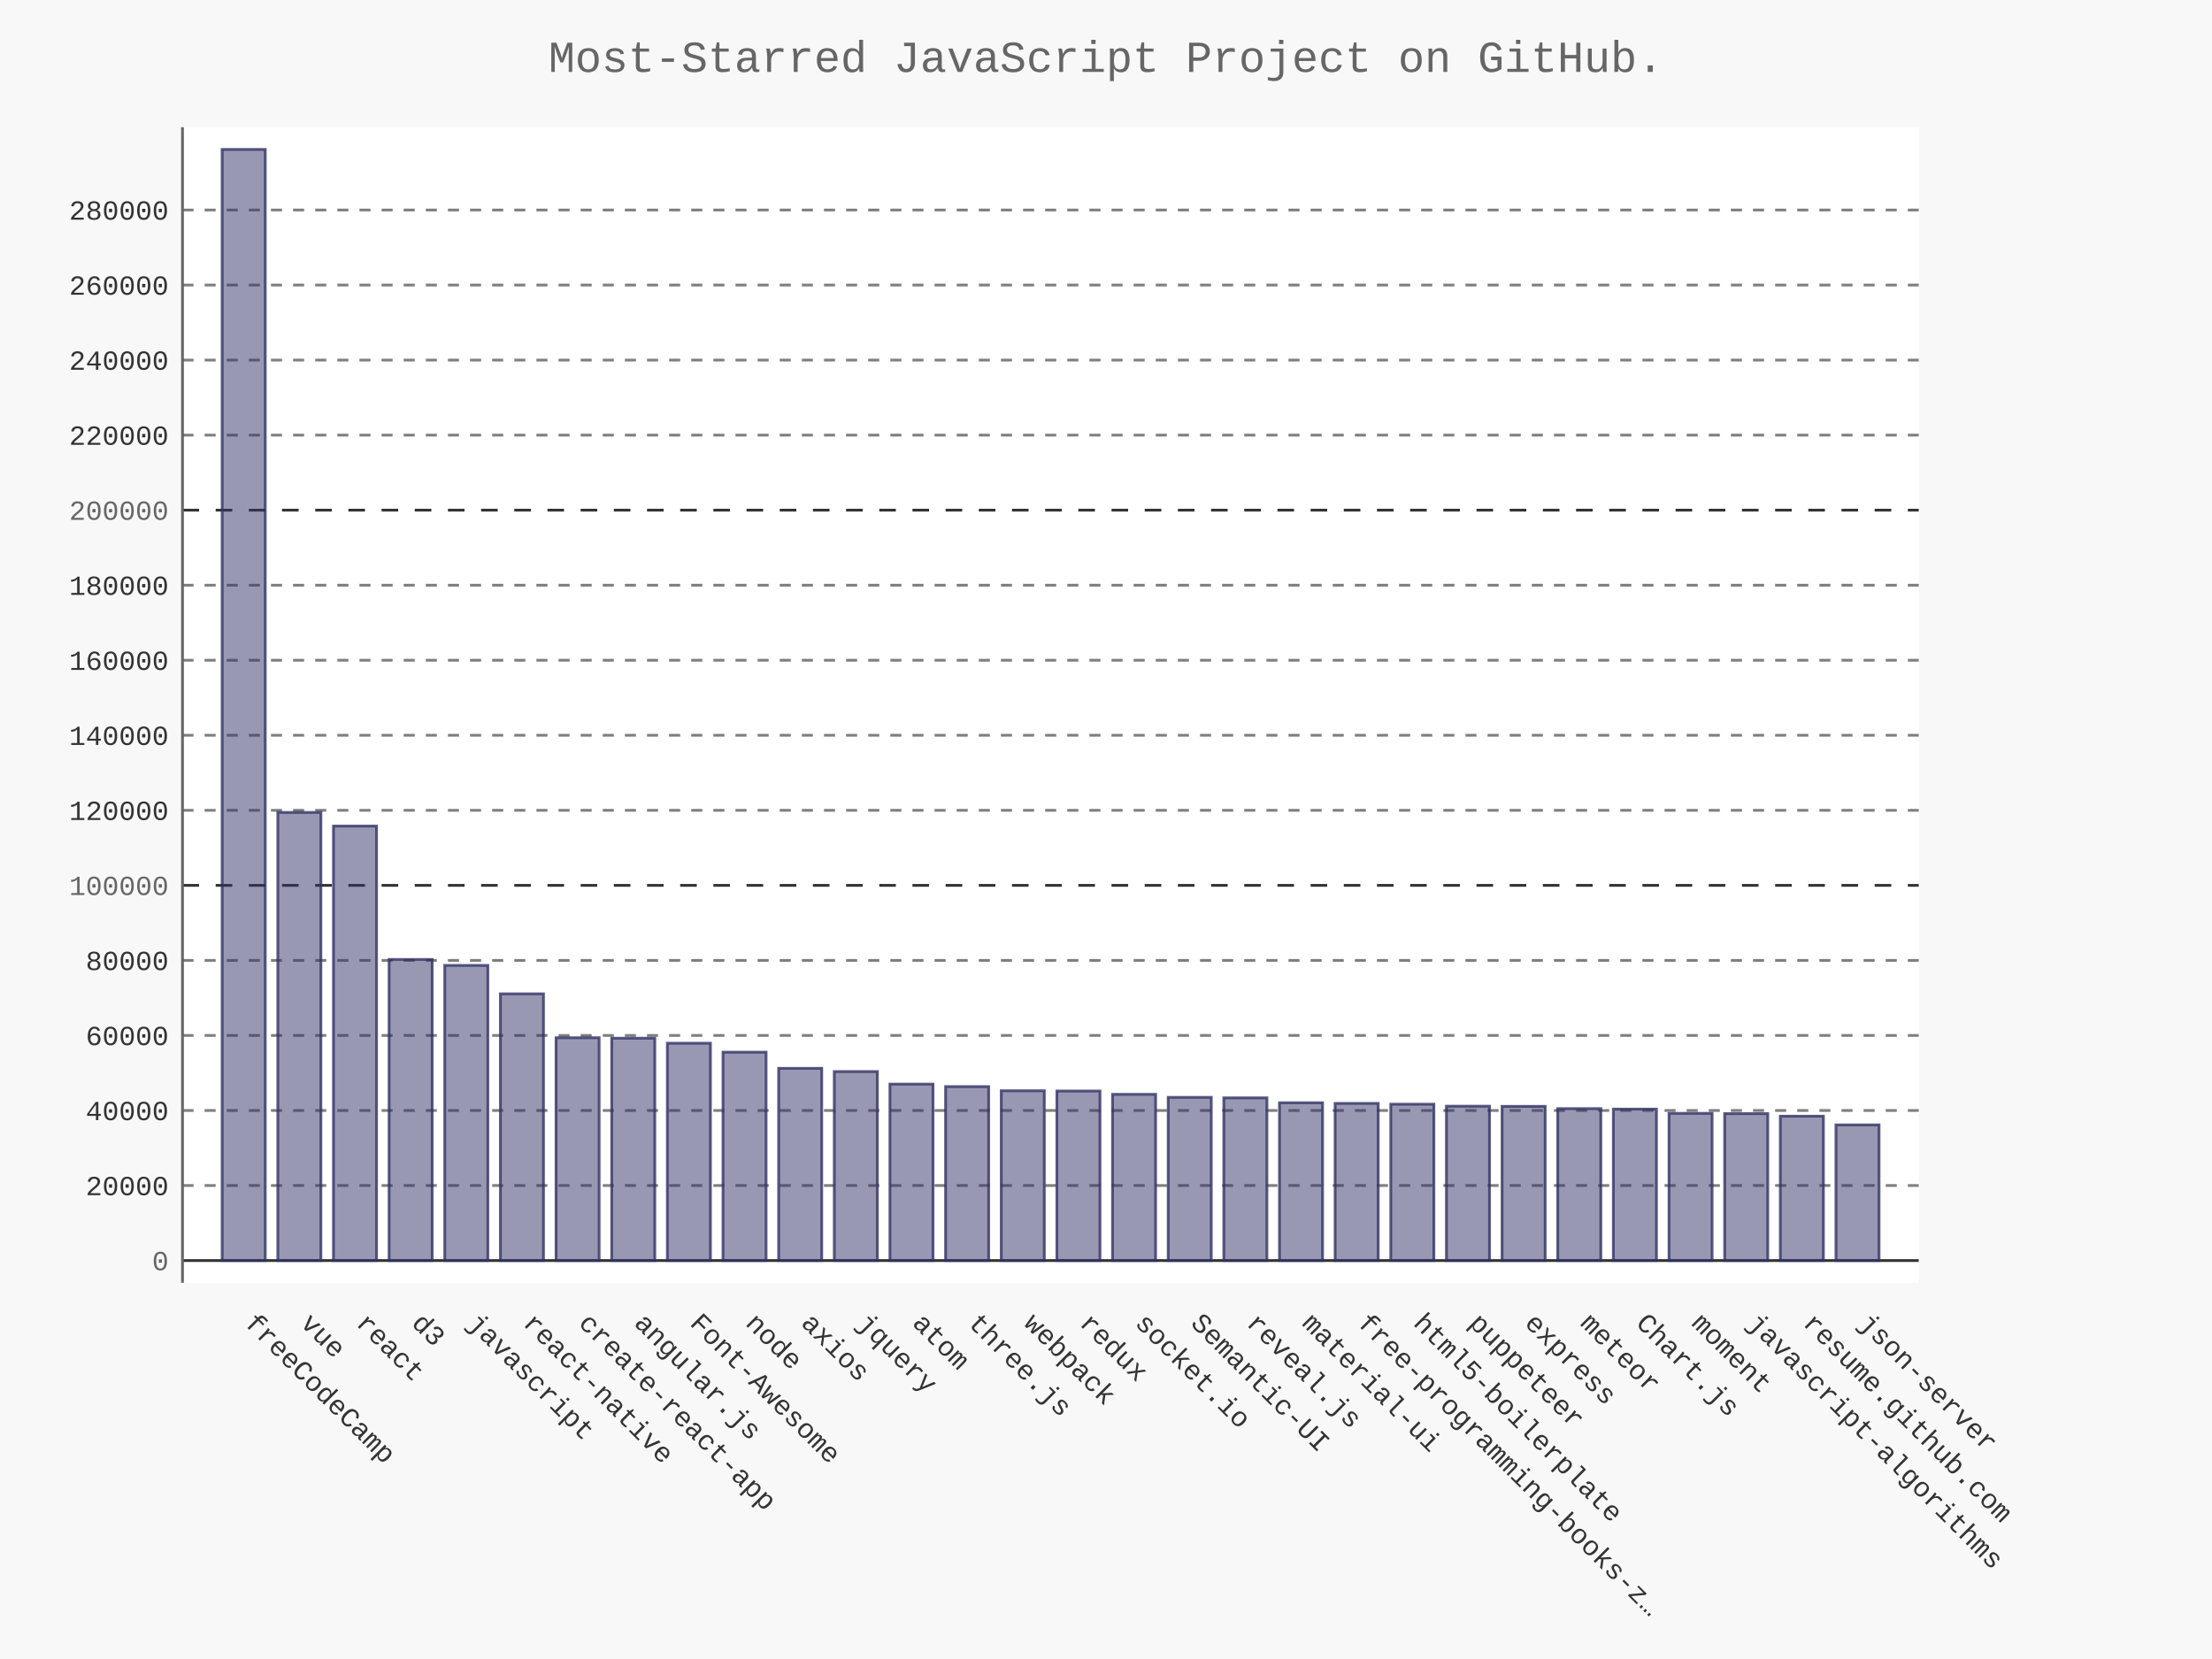
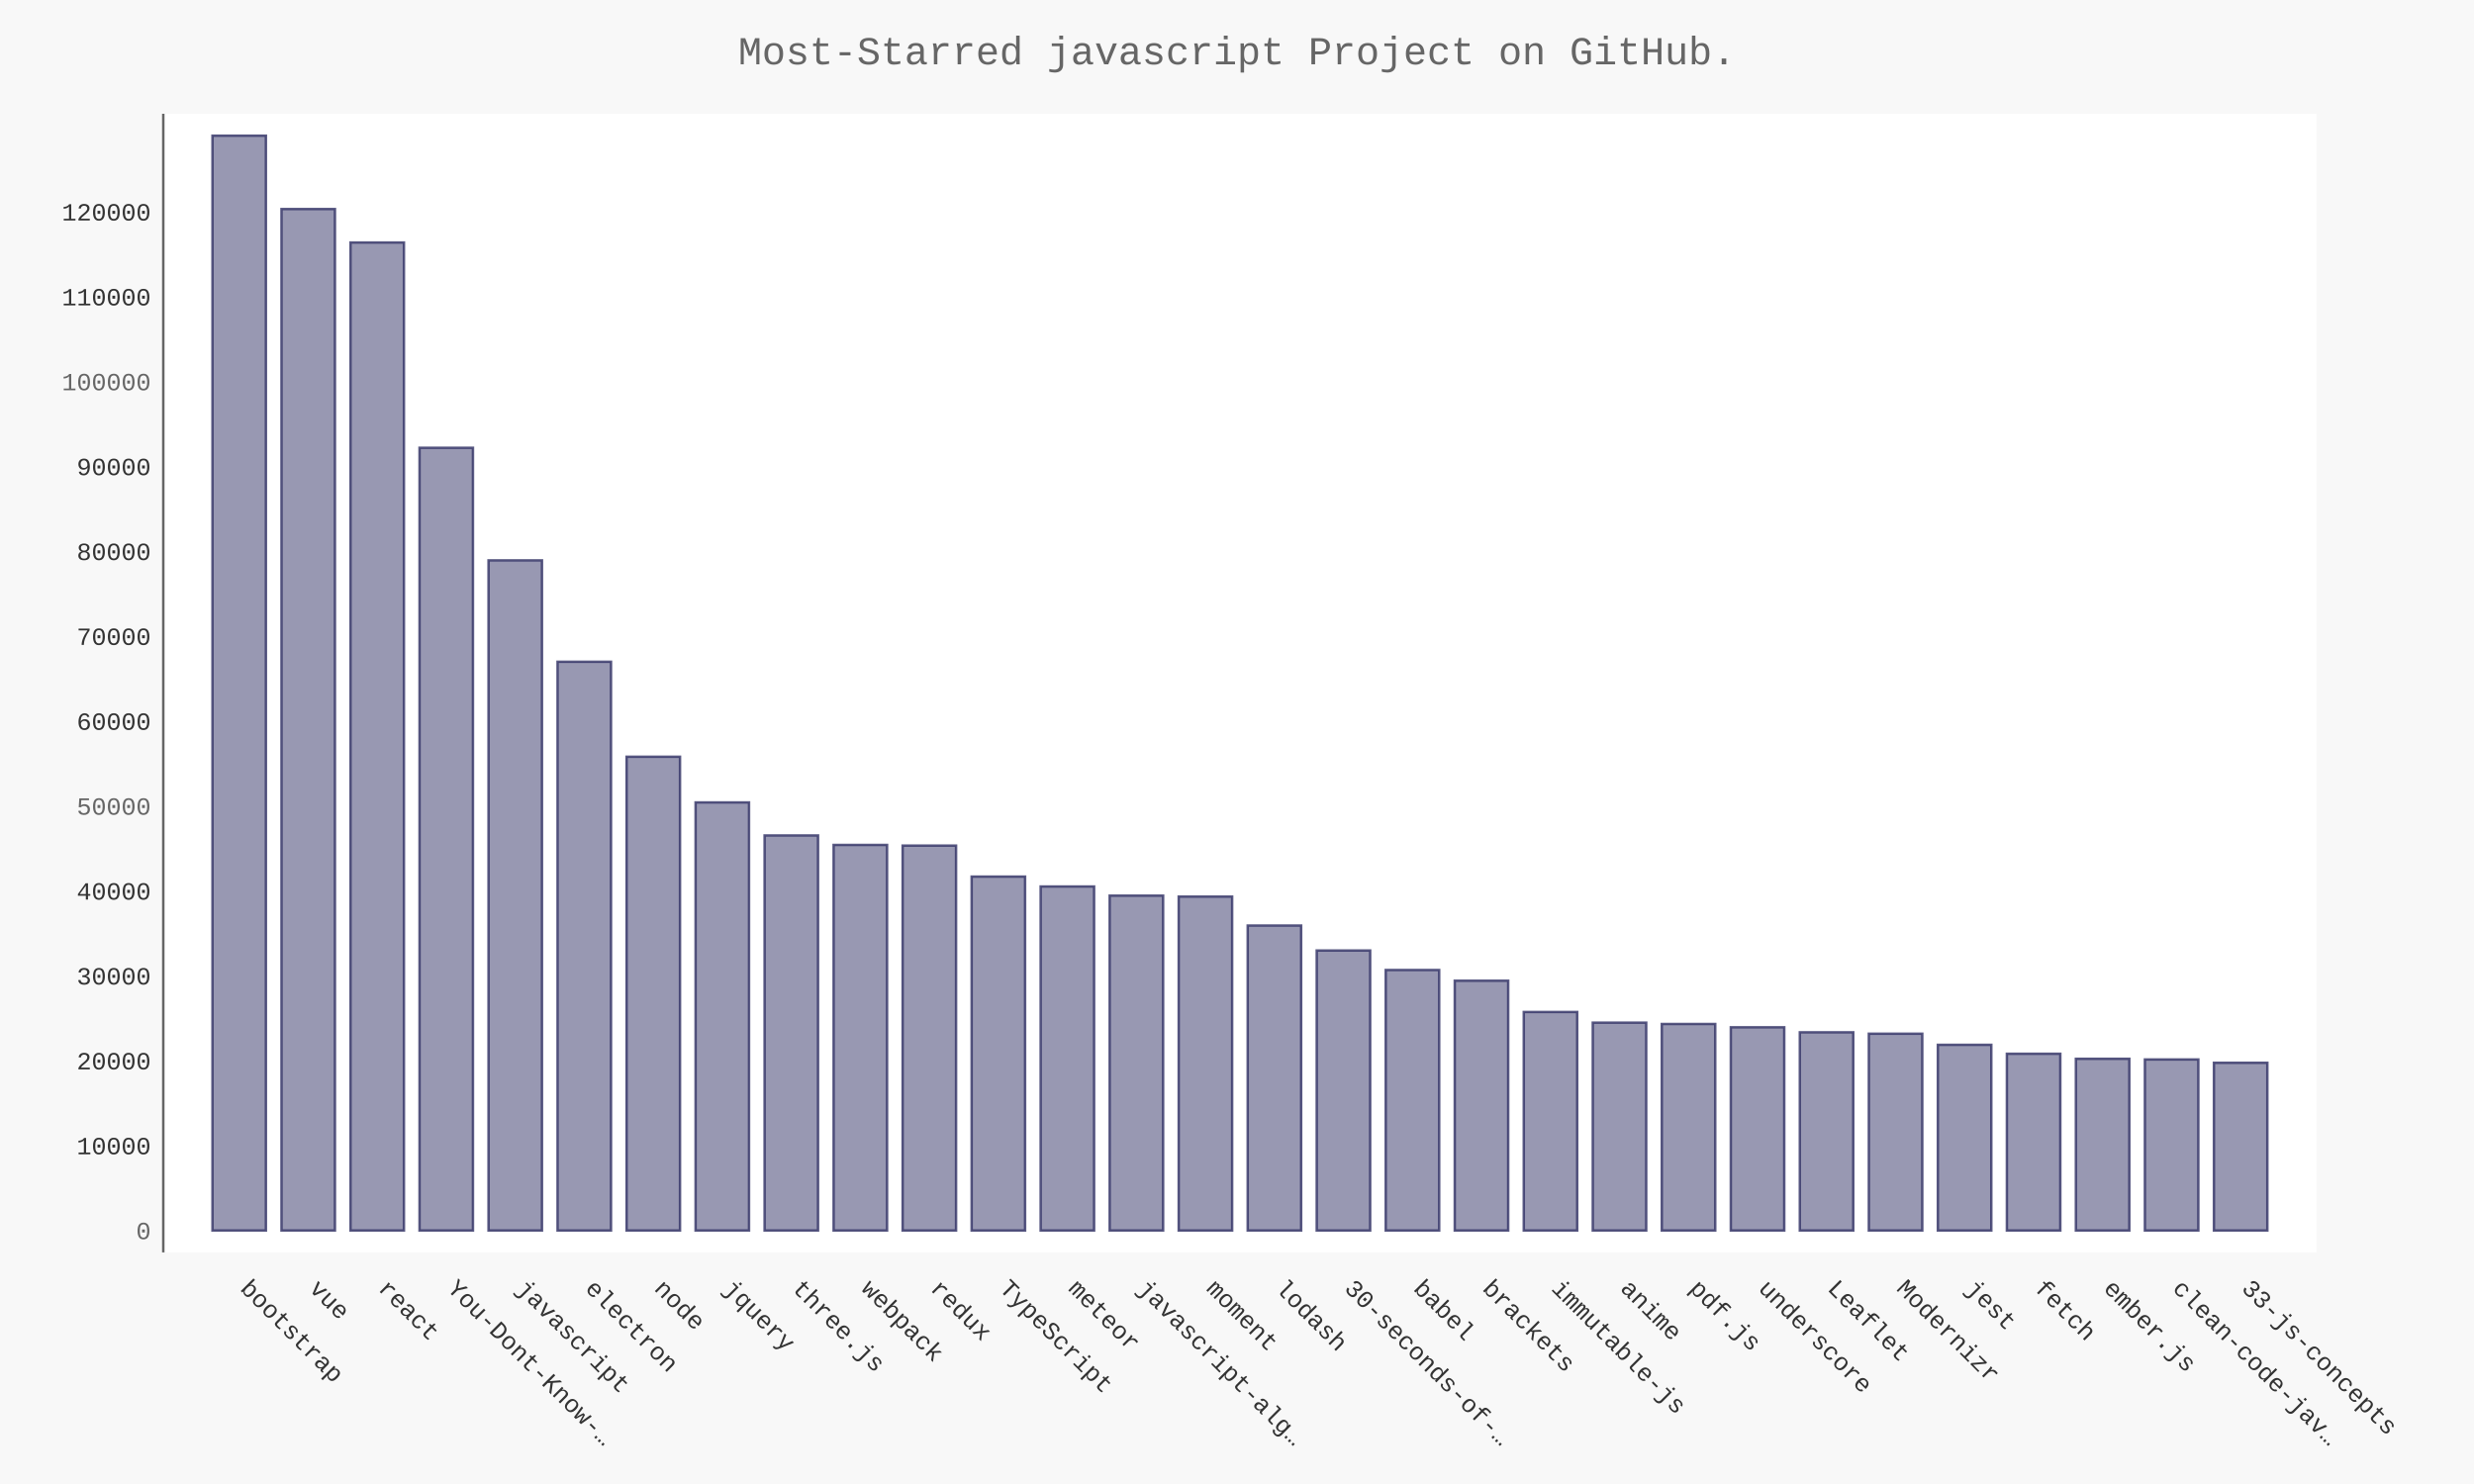
- <svg xmlns="http://www.w3.org/2000/svg" class="pygal-chart" id="chart-a92c7ff3-57ec-443e-a5e2-0abe01fce2bb" viewBox="0 0 800 600">
+ <svg xmlns="http://www.w3.org/2000/svg" xmlns:xlink="http://www.w3.org/1999/xlink" class="pygal-chart" id="chart-2597af04-6440-4816-80d4-e748aeef56ef" viewBox="0 0 1000 600">
  <defs>
-     <style type="text/css">#chart-a92c7ff3-57ec-443e-a5e2-0abe01fce2bb{-webkit-user-select:none;-webkit-font-smoothing:antialiased;font-family:Consolas,"Liberation Mono",Menlo,Courier,monospace}#chart-a92c7ff3-57ec-443e-a5e2-0abe01fce2bb .title{font-family:Consolas,"Liberation Mono",Menlo,Courier,monospace;font-size:16px}#chart-a92c7ff3-57ec-443e-a5e2-0abe01fce2bb .legends .legend text{font-family:Consolas,"Liberation Mono",Menlo,Courier,monospace;font-size:14px}#chart-a92c7ff3-57ec-443e-a5e2-0abe01fce2bb .axis text{font-family:Consolas,"Liberation Mono",Menlo,Courier,monospace;font-size:10px}#chart-a92c7ff3-57ec-443e-a5e2-0abe01fce2bb .axis text.major{font-family:Consolas,"Liberation Mono",Menlo,Courier,monospace;font-size:10px}#chart-a92c7ff3-57ec-443e-a5e2-0abe01fce2bb .text-overlay text.value{font-family:Consolas,"Liberation Mono",Menlo,Courier,monospace;font-size:16px}#chart-a92c7ff3-57ec-443e-a5e2-0abe01fce2bb .text-overlay text.label{font-family:Consolas,"Liberation Mono",Menlo,Courier,monospace;font-size:10px}#chart-a92c7ff3-57ec-443e-a5e2-0abe01fce2bb .tooltip{font-family:Consolas,"Liberation Mono",Menlo,Courier,monospace;font-size:14px}#chart-a92c7ff3-57ec-443e-a5e2-0abe01fce2bb text.no_data{font-family:Consolas,"Liberation Mono",Menlo,Courier,monospace;font-size:64px}
- #chart-a92c7ff3-57ec-443e-a5e2-0abe01fce2bb{background-color:#f8f8f8}#chart-a92c7ff3-57ec-443e-a5e2-0abe01fce2bb path,#chart-a92c7ff3-57ec-443e-a5e2-0abe01fce2bb line,#chart-a92c7ff3-57ec-443e-a5e2-0abe01fce2bb rect,#chart-a92c7ff3-57ec-443e-a5e2-0abe01fce2bb circle{-webkit-transition:250ms ease-in;-moz-transition:250ms ease-in;transition:250ms ease-in}#chart-a92c7ff3-57ec-443e-a5e2-0abe01fce2bb .graph &gt; .background{fill:#f8f8f8}#chart-a92c7ff3-57ec-443e-a5e2-0abe01fce2bb .plot &gt; .background{fill:#ffffff}#chart-a92c7ff3-57ec-443e-a5e2-0abe01fce2bb .graph{fill:#333}#chart-a92c7ff3-57ec-443e-a5e2-0abe01fce2bb text.no_data{fill:#666}#chart-a92c7ff3-57ec-443e-a5e2-0abe01fce2bb .title{fill:#666}#chart-a92c7ff3-57ec-443e-a5e2-0abe01fce2bb .legends .legend text{fill:#333}#chart-a92c7ff3-57ec-443e-a5e2-0abe01fce2bb .legends .legend:hover text{fill:#666}#chart-a92c7ff3-57ec-443e-a5e2-0abe01fce2bb .axis .line{stroke:#666}#chart-a92c7ff3-57ec-443e-a5e2-0abe01fce2bb .axis .guide.line{stroke:rgba(0,0,0,0.5)}#chart-a92c7ff3-57ec-443e-a5e2-0abe01fce2bb .axis .major.line{stroke:#333}#chart-a92c7ff3-57ec-443e-a5e2-0abe01fce2bb .axis text.major{fill:#666}#chart-a92c7ff3-57ec-443e-a5e2-0abe01fce2bb .axis.y .guides:hover .guide.line,#chart-a92c7ff3-57ec-443e-a5e2-0abe01fce2bb .line-graph .axis.x .guides:hover .guide.line,#chart-a92c7ff3-57ec-443e-a5e2-0abe01fce2bb .stackedline-graph .axis.x .guides:hover .guide.line,#chart-a92c7ff3-57ec-443e-a5e2-0abe01fce2bb .xy-graph .axis.x .guides:hover .guide.line{stroke:#666}#chart-a92c7ff3-57ec-443e-a5e2-0abe01fce2bb .axis .guides:hover text{fill:#666}#chart-a92c7ff3-57ec-443e-a5e2-0abe01fce2bb .reactive{fill-opacity:.5;stroke-opacity:.8}#chart-a92c7ff3-57ec-443e-a5e2-0abe01fce2bb .ci{stroke:#333}#chart-a92c7ff3-57ec-443e-a5e2-0abe01fce2bb .reactive.active,#chart-a92c7ff3-57ec-443e-a5e2-0abe01fce2bb .active .reactive{fill-opacity:.9;stroke-opacity:.9;stroke-width:4}#chart-a92c7ff3-57ec-443e-a5e2-0abe01fce2bb .ci .reactive.active{stroke-width:1.5}#chart-a92c7ff3-57ec-443e-a5e2-0abe01fce2bb .series text{fill:#666}#chart-a92c7ff3-57ec-443e-a5e2-0abe01fce2bb .tooltip rect{fill:#ffffff;stroke:#666;-webkit-transition:opacity 250ms ease-in;-moz-transition:opacity 250ms ease-in;transition:opacity 250ms ease-in}#chart-a92c7ff3-57ec-443e-a5e2-0abe01fce2bb .tooltip .label{fill:#333}#chart-a92c7ff3-57ec-443e-a5e2-0abe01fce2bb .tooltip .label{fill:#333}#chart-a92c7ff3-57ec-443e-a5e2-0abe01fce2bb .tooltip .legend{font-size:.8em;fill:rgba(0,0,0,0.5)}#chart-a92c7ff3-57ec-443e-a5e2-0abe01fce2bb .tooltip .x_label{font-size:.6em;fill:#666}#chart-a92c7ff3-57ec-443e-a5e2-0abe01fce2bb .tooltip .xlink{font-size:.5em;text-decoration:underline}#chart-a92c7ff3-57ec-443e-a5e2-0abe01fce2bb .tooltip .value{font-size:1.5em}#chart-a92c7ff3-57ec-443e-a5e2-0abe01fce2bb .bound{font-size:.5em}#chart-a92c7ff3-57ec-443e-a5e2-0abe01fce2bb .max-value{font-size:.75em;fill:rgba(0,0,0,0.5)}#chart-a92c7ff3-57ec-443e-a5e2-0abe01fce2bb .map-element{fill:#ffffff;stroke:rgba(0,0,0,0.5) !important}#chart-a92c7ff3-57ec-443e-a5e2-0abe01fce2bb .map-element .reactive{fill-opacity:inherit;stroke-opacity:inherit}#chart-a92c7ff3-57ec-443e-a5e2-0abe01fce2bb .color-0,#chart-a92c7ff3-57ec-443e-a5e2-0abe01fce2bb .color-0 a:visited{stroke:#333366;fill:#333366}#chart-a92c7ff3-57ec-443e-a5e2-0abe01fce2bb .text-overlay .color-0 text{fill:black}
- #chart-a92c7ff3-57ec-443e-a5e2-0abe01fce2bb text.no_data{text-anchor:middle}#chart-a92c7ff3-57ec-443e-a5e2-0abe01fce2bb .guide.line{fill:none}#chart-a92c7ff3-57ec-443e-a5e2-0abe01fce2bb .centered{text-anchor:middle}#chart-a92c7ff3-57ec-443e-a5e2-0abe01fce2bb .title{text-anchor:middle}#chart-a92c7ff3-57ec-443e-a5e2-0abe01fce2bb .legends .legend text{fill-opacity:1}#chart-a92c7ff3-57ec-443e-a5e2-0abe01fce2bb .axis.x text{text-anchor:middle}#chart-a92c7ff3-57ec-443e-a5e2-0abe01fce2bb .axis.x:not(.web) text[transform]{text-anchor:start}#chart-a92c7ff3-57ec-443e-a5e2-0abe01fce2bb .axis.x:not(.web) text[transform].backwards{text-anchor:end}#chart-a92c7ff3-57ec-443e-a5e2-0abe01fce2bb .axis.y text{text-anchor:end}#chart-a92c7ff3-57ec-443e-a5e2-0abe01fce2bb .axis.y text[transform].backwards{text-anchor:start}#chart-a92c7ff3-57ec-443e-a5e2-0abe01fce2bb .axis.y2 text{text-anchor:start}#chart-a92c7ff3-57ec-443e-a5e2-0abe01fce2bb .axis.y2 text[transform].backwards{text-anchor:end}#chart-a92c7ff3-57ec-443e-a5e2-0abe01fce2bb .axis .guide.line{stroke-dasharray:4,4}#chart-a92c7ff3-57ec-443e-a5e2-0abe01fce2bb .axis .major.guide.line{stroke-dasharray:6,6}#chart-a92c7ff3-57ec-443e-a5e2-0abe01fce2bb .horizontal .axis.y .guide.line,#chart-a92c7ff3-57ec-443e-a5e2-0abe01fce2bb .horizontal .axis.y2 .guide.line,#chart-a92c7ff3-57ec-443e-a5e2-0abe01fce2bb .vertical .axis.x .guide.line{opacity:0}#chart-a92c7ff3-57ec-443e-a5e2-0abe01fce2bb .horizontal .axis.always_show .guide.line,#chart-a92c7ff3-57ec-443e-a5e2-0abe01fce2bb .vertical .axis.always_show .guide.line{opacity:1 !important}#chart-a92c7ff3-57ec-443e-a5e2-0abe01fce2bb .axis.y .guides:hover .guide.line,#chart-a92c7ff3-57ec-443e-a5e2-0abe01fce2bb .axis.y2 .guides:hover .guide.line,#chart-a92c7ff3-57ec-443e-a5e2-0abe01fce2bb .axis.x .guides:hover .guide.line{opacity:1}#chart-a92c7ff3-57ec-443e-a5e2-0abe01fce2bb .axis .guides:hover text{opacity:1}#chart-a92c7ff3-57ec-443e-a5e2-0abe01fce2bb .nofill{fill:none}#chart-a92c7ff3-57ec-443e-a5e2-0abe01fce2bb .subtle-fill{fill-opacity:.2}#chart-a92c7ff3-57ec-443e-a5e2-0abe01fce2bb .dot{stroke-width:1px;fill-opacity:1}#chart-a92c7ff3-57ec-443e-a5e2-0abe01fce2bb .dot.active{stroke-width:5px}#chart-a92c7ff3-57ec-443e-a5e2-0abe01fce2bb .dot.negative{fill:transparent}#chart-a92c7ff3-57ec-443e-a5e2-0abe01fce2bb text,#chart-a92c7ff3-57ec-443e-a5e2-0abe01fce2bb tspan{stroke:none !important}#chart-a92c7ff3-57ec-443e-a5e2-0abe01fce2bb .series text.active{opacity:1}#chart-a92c7ff3-57ec-443e-a5e2-0abe01fce2bb .tooltip rect{fill-opacity:.95;stroke-width:.5}#chart-a92c7ff3-57ec-443e-a5e2-0abe01fce2bb .tooltip text{fill-opacity:1}#chart-a92c7ff3-57ec-443e-a5e2-0abe01fce2bb .showable{visibility:hidden}#chart-a92c7ff3-57ec-443e-a5e2-0abe01fce2bb .showable.shown{visibility:visible}#chart-a92c7ff3-57ec-443e-a5e2-0abe01fce2bb .gauge-background{fill:rgba(229,229,229,1);stroke:none}#chart-a92c7ff3-57ec-443e-a5e2-0abe01fce2bb .bg-lines{stroke:#f8f8f8;stroke-width:2px}</style>
+     <style type="text/css">#chart-2597af04-6440-4816-80d4-e748aeef56ef{-webkit-user-select:none;-webkit-font-smoothing:antialiased;font-family:Consolas,"Liberation Mono",Menlo,Courier,monospace}#chart-2597af04-6440-4816-80d4-e748aeef56ef .title{font-family:Consolas,"Liberation Mono",Menlo,Courier,monospace;font-size:16px}#chart-2597af04-6440-4816-80d4-e748aeef56ef .legends .legend text{font-family:Consolas,"Liberation Mono",Menlo,Courier,monospace;font-size:14px}#chart-2597af04-6440-4816-80d4-e748aeef56ef .axis text{font-family:Consolas,"Liberation Mono",Menlo,Courier,monospace;font-size:10px}#chart-2597af04-6440-4816-80d4-e748aeef56ef .axis text.major{font-family:Consolas,"Liberation Mono",Menlo,Courier,monospace;font-size:10px}#chart-2597af04-6440-4816-80d4-e748aeef56ef .text-overlay text.value{font-family:Consolas,"Liberation Mono",Menlo,Courier,monospace;font-size:16px}#chart-2597af04-6440-4816-80d4-e748aeef56ef .text-overlay text.label{font-family:Consolas,"Liberation Mono",Menlo,Courier,monospace;font-size:10px}#chart-2597af04-6440-4816-80d4-e748aeef56ef .tooltip{font-family:Consolas,"Liberation Mono",Menlo,Courier,monospace;font-size:14px}#chart-2597af04-6440-4816-80d4-e748aeef56ef text.no_data{font-family:Consolas,"Liberation Mono",Menlo,Courier,monospace;font-size:64px}
+ #chart-2597af04-6440-4816-80d4-e748aeef56ef{background-color:#f8f8f8}#chart-2597af04-6440-4816-80d4-e748aeef56ef path,#chart-2597af04-6440-4816-80d4-e748aeef56ef line,#chart-2597af04-6440-4816-80d4-e748aeef56ef rect,#chart-2597af04-6440-4816-80d4-e748aeef56ef circle{-webkit-transition:250ms ease-in;-moz-transition:250ms ease-in;transition:250ms ease-in}#chart-2597af04-6440-4816-80d4-e748aeef56ef .graph &gt; .background{fill:#f8f8f8}#chart-2597af04-6440-4816-80d4-e748aeef56ef .plot &gt; .background{fill:#ffffff}#chart-2597af04-6440-4816-80d4-e748aeef56ef .graph{fill:#333}#chart-2597af04-6440-4816-80d4-e748aeef56ef text.no_data{fill:#666}#chart-2597af04-6440-4816-80d4-e748aeef56ef .title{fill:#666}#chart-2597af04-6440-4816-80d4-e748aeef56ef .legends .legend text{fill:#333}#chart-2597af04-6440-4816-80d4-e748aeef56ef .legends .legend:hover text{fill:#666}#chart-2597af04-6440-4816-80d4-e748aeef56ef .axis .line{stroke:#666}#chart-2597af04-6440-4816-80d4-e748aeef56ef .axis .guide.line{stroke:rgba(0,0,0,0.5)}#chart-2597af04-6440-4816-80d4-e748aeef56ef .axis .major.line{stroke:#333}#chart-2597af04-6440-4816-80d4-e748aeef56ef .axis text.major{fill:#666}#chart-2597af04-6440-4816-80d4-e748aeef56ef .axis.y .guides:hover .guide.line,#chart-2597af04-6440-4816-80d4-e748aeef56ef .line-graph .axis.x .guides:hover .guide.line,#chart-2597af04-6440-4816-80d4-e748aeef56ef .stackedline-graph .axis.x .guides:hover .guide.line,#chart-2597af04-6440-4816-80d4-e748aeef56ef .xy-graph .axis.x .guides:hover .guide.line{stroke:#666}#chart-2597af04-6440-4816-80d4-e748aeef56ef .axis .guides:hover text{fill:#666}#chart-2597af04-6440-4816-80d4-e748aeef56ef .reactive{fill-opacity:.5;stroke-opacity:.8}#chart-2597af04-6440-4816-80d4-e748aeef56ef .ci{stroke:#333}#chart-2597af04-6440-4816-80d4-e748aeef56ef .reactive.active,#chart-2597af04-6440-4816-80d4-e748aeef56ef .active .reactive{fill-opacity:.9;stroke-opacity:.9;stroke-width:4}#chart-2597af04-6440-4816-80d4-e748aeef56ef .ci .reactive.active{stroke-width:1.5}#chart-2597af04-6440-4816-80d4-e748aeef56ef .series text{fill:#666}#chart-2597af04-6440-4816-80d4-e748aeef56ef .tooltip rect{fill:#ffffff;stroke:#666;-webkit-transition:opacity 250ms ease-in;-moz-transition:opacity 250ms ease-in;transition:opacity 250ms ease-in}#chart-2597af04-6440-4816-80d4-e748aeef56ef .tooltip .label{fill:#333}#chart-2597af04-6440-4816-80d4-e748aeef56ef .tooltip .label{fill:#333}#chart-2597af04-6440-4816-80d4-e748aeef56ef .tooltip .legend{font-size:.8em;fill:rgba(0,0,0,0.5)}#chart-2597af04-6440-4816-80d4-e748aeef56ef .tooltip .x_label{font-size:.6em;fill:#666}#chart-2597af04-6440-4816-80d4-e748aeef56ef .tooltip .xlink{font-size:.5em;text-decoration:underline}#chart-2597af04-6440-4816-80d4-e748aeef56ef .tooltip .value{font-size:1.5em}#chart-2597af04-6440-4816-80d4-e748aeef56ef .bound{font-size:.5em}#chart-2597af04-6440-4816-80d4-e748aeef56ef .max-value{font-size:.75em;fill:rgba(0,0,0,0.5)}#chart-2597af04-6440-4816-80d4-e748aeef56ef .map-element{fill:#ffffff;stroke:rgba(0,0,0,0.5) !important}#chart-2597af04-6440-4816-80d4-e748aeef56ef .map-element .reactive{fill-opacity:inherit;stroke-opacity:inherit}#chart-2597af04-6440-4816-80d4-e748aeef56ef .color-0,#chart-2597af04-6440-4816-80d4-e748aeef56ef .color-0 a:visited{stroke:#333366;fill:#333366}#chart-2597af04-6440-4816-80d4-e748aeef56ef .text-overlay .color-0 text{fill:black}
+ #chart-2597af04-6440-4816-80d4-e748aeef56ef text.no_data{text-anchor:middle}#chart-2597af04-6440-4816-80d4-e748aeef56ef .guide.line{fill:none}#chart-2597af04-6440-4816-80d4-e748aeef56ef .centered{text-anchor:middle}#chart-2597af04-6440-4816-80d4-e748aeef56ef .title{text-anchor:middle}#chart-2597af04-6440-4816-80d4-e748aeef56ef .legends .legend text{fill-opacity:1}#chart-2597af04-6440-4816-80d4-e748aeef56ef .axis.x text{text-anchor:middle}#chart-2597af04-6440-4816-80d4-e748aeef56ef .axis.x:not(.web) text[transform]{text-anchor:start}#chart-2597af04-6440-4816-80d4-e748aeef56ef .axis.x:not(.web) text[transform].backwards{text-anchor:end}#chart-2597af04-6440-4816-80d4-e748aeef56ef .axis.y text{text-anchor:end}#chart-2597af04-6440-4816-80d4-e748aeef56ef .axis.y text[transform].backwards{text-anchor:start}#chart-2597af04-6440-4816-80d4-e748aeef56ef .axis.y2 text{text-anchor:start}#chart-2597af04-6440-4816-80d4-e748aeef56ef .axis.y2 text[transform].backwards{text-anchor:end}#chart-2597af04-6440-4816-80d4-e748aeef56ef .axis .guide.line{stroke-dasharray:4,4}#chart-2597af04-6440-4816-80d4-e748aeef56ef .axis .major.guide.line{stroke-dasharray:6,6}#chart-2597af04-6440-4816-80d4-e748aeef56ef .horizontal .axis.y .guide.line,#chart-2597af04-6440-4816-80d4-e748aeef56ef .horizontal .axis.y2 .guide.line,#chart-2597af04-6440-4816-80d4-e748aeef56ef .vertical .axis.x .guide.line{opacity:0}#chart-2597af04-6440-4816-80d4-e748aeef56ef .horizontal .axis.always_show .guide.line,#chart-2597af04-6440-4816-80d4-e748aeef56ef .vertical .axis.always_show .guide.line{opacity:1 !important}#chart-2597af04-6440-4816-80d4-e748aeef56ef .axis.y .guides:hover .guide.line,#chart-2597af04-6440-4816-80d4-e748aeef56ef .axis.y2 .guides:hover .guide.line,#chart-2597af04-6440-4816-80d4-e748aeef56ef .axis.x .guides:hover .guide.line{opacity:1}#chart-2597af04-6440-4816-80d4-e748aeef56ef .axis .guides:hover text{opacity:1}#chart-2597af04-6440-4816-80d4-e748aeef56ef .nofill{fill:none}#chart-2597af04-6440-4816-80d4-e748aeef56ef .subtle-fill{fill-opacity:.2}#chart-2597af04-6440-4816-80d4-e748aeef56ef .dot{stroke-width:1px;fill-opacity:1}#chart-2597af04-6440-4816-80d4-e748aeef56ef .dot.active{stroke-width:5px}#chart-2597af04-6440-4816-80d4-e748aeef56ef .dot.negative{fill:transparent}#chart-2597af04-6440-4816-80d4-e748aeef56ef text,#chart-2597af04-6440-4816-80d4-e748aeef56ef tspan{stroke:none !important}#chart-2597af04-6440-4816-80d4-e748aeef56ef .series text.active{opacity:1}#chart-2597af04-6440-4816-80d4-e748aeef56ef .tooltip rect{fill-opacity:.95;stroke-width:.5}#chart-2597af04-6440-4816-80d4-e748aeef56ef .tooltip text{fill-opacity:1}#chart-2597af04-6440-4816-80d4-e748aeef56ef .showable{visibility:hidden}#chart-2597af04-6440-4816-80d4-e748aeef56ef .showable.shown{visibility:visible}#chart-2597af04-6440-4816-80d4-e748aeef56ef .gauge-background{fill:rgba(229,229,229,1);stroke:none}#chart-2597af04-6440-4816-80d4-e748aeef56ef .bg-lines{stroke:#f8f8f8;stroke-width:2px}</style>
  </defs>
  <g class="graph bar-graph vertical">
-     <rect class="background" height="600" width="800" x="0" y="0" />
+     <rect class="background" height="600" width="1000" x="0" y="0" />
    <g class="plot" transform="translate(66, 46)">
-       <rect class="background" height="417.934" width="627.934" x="0" y="0" />
-       <g class="axis y always_show">
-         <g class="guides">
-           <path class="axis major line" d="M0 409.897 h627.934" />
-           <text class="major" x="-5" y="413.397">0</text>
-         </g>
-         <g class="guides">
-           <path class="guide line" d="M0 382.758 h627.934" />
-           <text class="" x="-5" y="386.258">20000</text>
-         </g>
-         <g class="guides">
-           <path class="guide line" d="M0 355.619 h627.934" />
-           <text class="" x="-5" y="359.119">40000</text>
-         </g>
-         <g class="guides">
-           <path class="guide line" d="M0 328.48 h627.934" />
-           <text class="" x="-5" y="331.98">60000</text>
-         </g>
-         <g class="guides">
-           <path class="guide line" d="M0 301.341 h627.934" />
-           <text class="" x="-5" y="304.841">80000</text>
-         </g>
-         <g class="guides">
-           <path class="major guide line" d="M0 274.202 h627.934" />
-           <text class="major" x="-5" y="277.702">100000</text>
-         </g>
-         <g class="guides">
-           <path class="guide line" d="M0 247.063 h627.934" />
-           <text class="" x="-5" y="250.563">120000</text>
-         </g>
-         <g class="guides">
-           <path class="guide line" d="M0 219.924 h627.934" />
-           <text class="" x="-5" y="223.424">140000</text>
-         </g>
-         <g class="guides">
-           <path class="guide line" d="M0 192.785 h627.934" />
-           <text class="" x="-5" y="196.285">160000</text>
-         </g>
-         <g class="guides">
-           <path class="guide line" d="M0 165.646 h627.934" />
-           <text class="" x="-5" y="169.146">180000</text>
-         </g>
-         <g class="guides">
-           <path class="major guide line" d="M0 138.508 h627.934" />
-           <text class="major" x="-5" y="142.008">200000</text>
-         </g>
-         <g class="guides">
-           <path class="guide line" d="M0 111.369 h627.934" />
-           <text class="" x="-5" y="114.869">220000</text>
-         </g>
-         <g class="guides">
-           <path class="guide line" d="M0 84.23 h627.934" />
-           <text class="" x="-5" y="87.73">240000</text>
-         </g>
-         <g class="guides">
-           <path class="guide line" d="M0 57.091 h627.934" />
-           <text class="" x="-5" y="60.591">260000</text>
-         </g>
-         <g class="guides">
-           <path class="guide line" d="M0 29.952 h627.934" />
-           <text class="" x="-5" y="33.452">280000</text>
+       <rect class="background" height="460.36" width="870.36" x="0" y="0" />
+       <g class="axis y">
+         <g class="guides">
+           <text class="major" x="-5" y="455.007">0</text>
+         </g>
+         <g class="guides">
+           <text class="" x="-5" y="420.686">10000</text>
+         </g>
+         <g class="guides">
+           <text class="" x="-5" y="386.364">20000</text>
+         </g>
+         <g class="guides">
+           <text class="" x="-5" y="352.042">30000</text>
+         </g>
+         <g class="guides">
+           <text class="" x="-5" y="317.72">40000</text>
+         </g>
+         <g class="guides">
+           <text class="major" x="-5" y="283.399">50000</text>
+         </g>
+         <g class="guides">
+           <text class="" x="-5" y="249.077">60000</text>
+         </g>
+         <g class="guides">
+           <text class="" x="-5" y="214.755">70000</text>
+         </g>
+         <g class="guides">
+           <text class="" x="-5" y="180.433">80000</text>
+         </g>
+         <g class="guides">
+           <text class="" x="-5" y="146.112">90000</text>
+         </g>
+         <g class="guides">
+           <text class="major" x="-5" y="111.79">100000</text>
+         </g>
+         <g class="guides">
+           <text class="" x="-5" y="77.468">110000</text>
+         </g>
+         <g class="guides">
+           <text class="" x="-5" y="43.147">120000</text>
        </g>
      </g>
      <g class="axis x">
-         <path class="line" d="M0 0 v417.934" />
-         <g class="guides">
-           <path class="guide line" d="M22.139 0 v417.934" />
-           <text class="" transform="rotate(45 22.1387 432.934)" x="22.139" y="432.934">freeCodeCamp</text>
-         </g>
-         <g class="guides">
-           <path class="guide line" d="M42.265 0 v417.934" />
-           <text class="" transform="rotate(45 42.26479 432.934)" x="42.265" y="432.934">vue</text>
-         </g>
-         <g class="guides">
-           <path class="guide line" d="M62.391 0 v417.934" />
-           <text class="" transform="rotate(45 62.39088 432.934)" x="62.391" y="432.934">react</text>
-         </g>
-         <g class="guides">
-           <path class="guide line" d="M82.517 0 v417.934" />
-           <text class="" transform="rotate(45 82.51697 432.934)" x="82.517" y="432.934">d3</text>
-         </g>
-         <g class="guides">
-           <path class="guide line" d="M102.643 0 v417.934" />
-           <text class="" transform="rotate(45 102.6431 432.934)" x="102.643" y="432.934">javascript</text>
-         </g>
-         <g class="guides">
-           <path class="guide line" d="M122.769 0 v417.934" />
-           <text class="" transform="rotate(45 122.7691 432.934)" x="122.769" y="432.934">react-native</text>
-         </g>
-         <g class="guides">
-           <path class="guide line" d="M142.895 0 v417.934" />
-           <text class="" transform="rotate(45 142.8952 432.934)" x="142.895" y="432.934">create-react-app</text>
-         </g>
-         <g class="guides">
-           <path class="guide line" d="M163.021 0 v417.934" />
-           <text class="" transform="rotate(45 163.0213 432.934)" x="163.021" y="432.934">angular.js</text>
-         </g>
-         <g class="guides">
-           <path class="guide line" d="M183.147 0 v417.934" />
-           <text class="" transform="rotate(45 183.1474 432.934)" x="183.147" y="432.934">Font-Awesome</text>
-         </g>
-         <g class="guides">
-           <path class="guide line" d="M203.274 0 v417.934" />
-           <text class="" transform="rotate(45 203.2735 432.934)" x="203.274" y="432.934">node</text>
-         </g>
-         <g class="guides">
-           <path class="guide line" d="M223.4 0 v417.934" />
-           <text class="" transform="rotate(45 223.3996 432.934)" x="223.4" y="432.934">axios</text>
-         </g>
-         <g class="guides">
-           <path class="guide line" d="M243.526 0 v417.934" />
-           <text class="" transform="rotate(45 243.5257 432.934)" x="243.526" y="432.934">jquery</text>
-         </g>
-         <g class="guides">
-           <path class="guide line" d="M263.652 0 v417.934" />
-           <text class="" transform="rotate(45 263.6518 432.934)" x="263.652" y="432.934">atom</text>
-         </g>
-         <g class="guides">
-           <path class="guide line" d="M283.778 0 v417.934" />
-           <text class="" transform="rotate(45 283.7779 432.934)" x="283.778" y="432.934">three.js</text>
-         </g>
-         <g class="guides">
-           <path class="guide line" d="M303.904 0 v417.934" />
-           <text class="" transform="rotate(45 303.9039 432.934)" x="303.904" y="432.934">webpack</text>
-         </g>
-         <g class="guides">
-           <path class="guide line" d="M324.03 0 v417.934" />
-           <text class="" transform="rotate(45 324.03 432.934)" x="324.03" y="432.934">redux</text>
-         </g>
-         <g class="guides">
-           <path class="guide line" d="M344.156 0 v417.934" />
-           <text class="" transform="rotate(45 344.1561 432.934)" x="344.156" y="432.934">socket.io</text>
-         </g>
-         <g class="guides">
-           <path class="guide line" d="M364.282 0 v417.934" />
-           <text class="" transform="rotate(45 364.2822 432.934)" x="364.282" y="432.934">Semantic-UI</text>
-         </g>
-         <g class="guides">
-           <path class="guide line" d="M384.408 0 v417.934" />
-           <text class="" transform="rotate(45 384.4083 432.934)" x="384.408" y="432.934">reveal.js</text>
-         </g>
-         <g class="guides">
-           <path class="guide line" d="M404.534 0 v417.934" />
-           <text class="" transform="rotate(45 404.5344 432.934)" x="404.534" y="432.934">material-ui</text>
-         </g>
-         <g class="guides">
-           <path class="guide line" d="M424.66 0 v417.934" />
-           <text class="" transform="rotate(45 424.6605 432.934)" x="424.66" y="432.934">free-programming-books-z…</text>
-         </g>
-         <g class="guides">
-           <path class="guide line" d="M444.787 0 v417.934" />
-           <text class="" transform="rotate(45 444.7866 432.934)" x="444.787" y="432.934">html5-boilerplate</text>
-         </g>
-         <g class="guides">
-           <path class="guide line" d="M464.913 0 v417.934" />
-           <text class="" transform="rotate(45 464.9127 432.934)" x="464.913" y="432.934">puppeteer</text>
-         </g>
-         <g class="guides">
-           <path class="guide line" d="M485.039 0 v417.934" />
-           <text class="" transform="rotate(45 485.0387 432.934)" x="485.039" y="432.934">express</text>
-         </g>
-         <g class="guides">
-           <path class="guide line" d="M505.165 0 v417.934" />
-           <text class="" transform="rotate(45 505.1648 432.934)" x="505.165" y="432.934">meteor</text>
-         </g>
-         <g class="guides">
-           <path class="guide line" d="M525.291 0 v417.934" />
-           <text class="" transform="rotate(45 525.2909 432.934)" x="525.291" y="432.934">Chart.js</text>
-         </g>
-         <g class="guides">
-           <path class="guide line" d="M545.417 0 v417.934" />
-           <text class="" transform="rotate(45 545.417 432.934)" x="545.417" y="432.934">moment</text>
-         </g>
-         <g class="guides">
-           <path class="guide line" d="M565.543 0 v417.934" />
-           <text class="" transform="rotate(45 565.5431 432.934)" x="565.543" y="432.934">javascript-algorithms</text>
-         </g>
-         <g class="guides">
-           <path class="guide line" d="M585.669 0 v417.934" />
-           <text class="" transform="rotate(45 585.6692 432.934)" x="585.669" y="432.934">resume.github.com</text>
-         </g>
-         <g class="guides">
-           <path class="guide line" d="M605.795 0 v417.934" />
-           <text class="" transform="rotate(45 605.7953 432.934)" x="605.795" y="432.934">json-server</text>
+         <path class="line" d="M0 0 v460.36" />
+         <g class="guides">
+           <path class="guide line" d="M30.686 0 v460.36" />
+           <text class="" transform="rotate(45 30.68578 475.3604)" x="30.686" y="475.36">bootstrap</text>
+         </g>
+         <g class="guides">
+           <path class="guide line" d="M58.582 0 v460.36" />
+           <text class="" transform="rotate(45 58.58195 475.3604)" x="58.582" y="475.36">vue</text>
+         </g>
+         <g class="guides">
+           <path class="guide line" d="M86.478 0 v460.36" />
+           <text class="" transform="rotate(45 86.47812 475.3604)" x="86.478" y="475.36">react</text>
+         </g>
+         <g class="guides">
+           <path class="guide line" d="M114.374 0 v460.36" />
+           <text class="" transform="rotate(45 114.3743 475.3604)" x="114.374" y="475.36">You-Dont-Know-…</text>
+         </g>
+         <g class="guides">
+           <path class="guide line" d="M142.27 0 v460.36" />
+           <text class="" transform="rotate(45 142.2704 475.3604)" x="142.27" y="475.36">javascript</text>
+         </g>
+         <g class="guides">
+           <path class="guide line" d="M170.167 0 v460.36" />
+           <text class="" transform="rotate(45 170.1666 475.3604)" x="170.167" y="475.36">electron</text>
+         </g>
+         <g class="guides">
+           <path class="guide line" d="M198.063 0 v460.36" />
+           <text class="" transform="rotate(45 198.0628 475.3604)" x="198.063" y="475.36">node</text>
+         </g>
+         <g class="guides">
+           <path class="guide line" d="M225.959 0 v460.36" />
+           <text class="" transform="rotate(45 225.9589 475.3604)" x="225.959" y="475.36">jquery</text>
+         </g>
+         <g class="guides">
+           <path class="guide line" d="M253.855 0 v460.36" />
+           <text class="" transform="rotate(45 253.8551 475.3604)" x="253.855" y="475.36">three.js</text>
+         </g>
+         <g class="guides">
+           <path class="guide line" d="M281.751 0 v460.36" />
+           <text class="" transform="rotate(45 281.7513 475.3604)" x="281.751" y="475.36">webpack</text>
+         </g>
+         <g class="guides">
+           <path class="guide line" d="M309.647 0 v460.36" />
+           <text class="" transform="rotate(45 309.6474 475.3604)" x="309.647" y="475.36">redux</text>
+         </g>
+         <g class="guides">
+           <path class="guide line" d="M337.544 0 v460.36" />
+           <text class="" transform="rotate(45 337.5436 475.3604)" x="337.544" y="475.36">TypeScript</text>
+         </g>
+         <g class="guides">
+           <path class="guide line" d="M365.44 0 v460.36" />
+           <text class="" transform="rotate(45 365.4398 475.3604)" x="365.44" y="475.36">meteor</text>
+         </g>
+         <g class="guides">
+           <path class="guide line" d="M393.336 0 v460.36" />
+           <text class="" transform="rotate(45 393.3359 475.3604)" x="393.336" y="475.36">javascript-alg…</text>
+         </g>
+         <g class="guides">
+           <path class="guide line" d="M421.232 0 v460.36" />
+           <text class="" transform="rotate(45 421.2321 475.3604)" x="421.232" y="475.36">moment</text>
+         </g>
+         <g class="guides">
+           <path class="guide line" d="M449.128 0 v460.36" />
+           <text class="" transform="rotate(45 449.1283 475.3604)" x="449.128" y="475.36">lodash</text>
+         </g>
+         <g class="guides">
+           <path class="guide line" d="M477.024 0 v460.36" />
+           <text class="" transform="rotate(45 477.0244 475.3604)" x="477.024" y="475.36">30-seconds-of-…</text>
+         </g>
+         <g class="guides">
+           <path class="guide line" d="M504.921 0 v460.36" />
+           <text class="" transform="rotate(45 504.9206 475.3604)" x="504.921" y="475.36">babel</text>
+         </g>
+         <g class="guides">
+           <path class="guide line" d="M532.817 0 v460.36" />
+           <text class="" transform="rotate(45 532.8168 475.3604)" x="532.817" y="475.36">brackets</text>
+         </g>
+         <g class="guides">
+           <path class="guide line" d="M560.713 0 v460.36" />
+           <text class="" transform="rotate(45 560.7129 475.3604)" x="560.713" y="475.36">immutable-js</text>
+         </g>
+         <g class="guides">
+           <path class="guide line" d="M588.609 0 v460.36" />
+           <text class="" transform="rotate(45 588.6091 475.3604)" x="588.609" y="475.36">anime</text>
+         </g>
+         <g class="guides">
+           <path class="guide line" d="M616.505 0 v460.36" />
+           <text class="" transform="rotate(45 616.5053 475.3604)" x="616.505" y="475.36">pdf.js</text>
+         </g>
+         <g class="guides">
+           <path class="guide line" d="M644.401 0 v460.36" />
+           <text class="" transform="rotate(45 644.4014 475.3604)" x="644.401" y="475.36">underscore</text>
+         </g>
+         <g class="guides">
+           <path class="guide line" d="M672.298 0 v460.36" />
+           <text class="" transform="rotate(45 672.2976 475.3604)" x="672.298" y="475.36">Leaflet</text>
+         </g>
+         <g class="guides">
+           <path class="guide line" d="M700.194 0 v460.36" />
+           <text class="" transform="rotate(45 700.1938 475.3604)" x="700.194" y="475.36">Modernizr</text>
+         </g>
+         <g class="guides">
+           <path class="guide line" d="M728.09 0 v460.36" />
+           <text class="" transform="rotate(45 728.0899 475.3604)" x="728.09" y="475.36">jest</text>
+         </g>
+         <g class="guides">
+           <path class="guide line" d="M755.986 0 v460.36" />
+           <text class="" transform="rotate(45 755.9861 475.3604)" x="755.986" y="475.36">fetch</text>
+         </g>
+         <g class="guides">
+           <path class="guide line" d="M783.882 0 v460.36" />
+           <text class="" transform="rotate(45 783.8823 475.3604)" x="783.882" y="475.36">ember.js</text>
+         </g>
+         <g class="guides">
+           <path class="guide line" d="M811.778 0 v460.36" />
+           <text class="" transform="rotate(45 811.7784 475.3604)" x="811.778" y="475.36">clean-code-jav…</text>
+         </g>
+         <g class="guides">
+           <path class="guide line" d="M839.675 0 v460.36" />
+           <text class="" transform="rotate(45 839.6746 475.3604)" x="839.675" y="475.36">33-js-concepts</text>
        </g>
      </g>
      <g class="series serie-0 color-0">
        <g class="bars">
          <g class="bar">
-             <rect class="rect reactive tooltip-trigger" height="401.86" rx="0" ry="0" width="15.586" x="14.346" y="8.037" />
-           </g>
-           <g class="bar">
-             <rect class="rect reactive tooltip-trigger" height="162.072" rx="0" ry="0" width="15.586" x="34.472" y="247.825" />
-           </g>
-           <g class="bar">
-             <rect class="rect reactive tooltip-trigger" height="157.137" rx="0" ry="0" width="15.586" x="54.598" y="252.76" />
-           </g>
-           <g class="bar">
-             <rect class="rect reactive tooltip-trigger" height="108.899" rx="0" ry="0" width="15.586" x="74.724" y="300.998" />
-           </g>
-           <g class="bar">
-             <rect class="rect reactive tooltip-trigger" height="106.751" rx="0" ry="0" width="15.586" x="94.85" y="303.146" />
-           </g>
-           <g class="bar">
-             <rect class="rect reactive tooltip-trigger" height="96.465" rx="0" ry="0" width="15.586" x="114.976" y="313.431" />
-           </g>
-           <g class="bar">
-             <rect class="rect reactive tooltip-trigger" height="80.597" rx="0" ry="0" width="15.586" x="135.102" y="329.3" />
-           </g>
-           <g class="bar">
-             <rect class="rect reactive tooltip-trigger" height="80.425" rx="0" ry="0" width="15.586" x="155.229" y="329.472" />
-           </g>
-           <g class="bar">
-             <rect class="rect reactive tooltip-trigger" height="78.609" rx="0" ry="0" width="15.586" x="175.355" y="331.288" />
-           </g>
-           <g class="bar">
-             <rect class="rect reactive tooltip-trigger" height="75.365" rx="0" ry="0" width="15.586" x="195.481" y="334.532" />
-           </g>
-           <g class="bar">
-             <rect class="rect reactive tooltip-trigger" height="69.52" rx="0" ry="0" width="15.586" x="215.607" y="340.376" />
-           </g>
-           <g class="bar">
-             <rect class="rect reactive tooltip-trigger" height="68.356" rx="0" ry="0" width="15.586" x="235.733" y="341.541" />
-           </g>
-           <g class="bar">
-             <rect class="rect reactive tooltip-trigger" height="63.821" rx="0" ry="0" width="15.586" x="255.859" y="346.076" />
-           </g>
-           <g class="bar">
-             <rect class="rect reactive tooltip-trigger" height="62.918" rx="0" ry="0" width="15.586" x="275.985" y="346.979" />
-           </g>
-           <g class="bar">
-             <rect class="rect reactive tooltip-trigger" height="61.417" rx="0" ry="0" width="15.586" x="296.111" y="348.48" />
-           </g>
-           <g class="bar">
-             <rect class="rect reactive tooltip-trigger" height="61.323" rx="0" ry="0" width="15.586" x="316.237" y="348.574" />
-           </g>
-           <g class="bar">
-             <rect class="rect reactive tooltip-trigger" height="60.119" rx="0" ry="0" width="15.586" x="336.363" y="349.777" />
-           </g>
-           <g class="bar">
-             <rect class="rect reactive tooltip-trigger" height="59.026" rx="0" ry="0" width="15.586" x="356.489" y="350.871" />
-           </g>
-           <g class="bar">
-             <rect class="rect reactive tooltip-trigger" height="58.845" rx="0" ry="0" width="15.586" x="376.615" y="351.051" />
-           </g>
-           <g class="bar">
-             <rect class="rect reactive tooltip-trigger" height="57.07" rx="0" ry="0" width="15.586" x="396.742" y="352.826" />
-           </g>
-           <g class="bar">
-             <rect class="rect reactive tooltip-trigger" height="56.844" rx="0" ry="0" width="15.586" x="416.868" y="353.053" />
-           </g>
-           <g class="bar">
-             <rect class="rect reactive tooltip-trigger" height="56.552" rx="0" ry="0" width="15.586" x="436.994" y="353.345" />
-           </g>
-           <g class="bar">
-             <rect class="rect reactive tooltip-trigger" height="55.83" rx="0" ry="0" width="15.586" x="457.12" y="354.067" />
-           </g>
-           <g class="bar">
-             <rect class="rect reactive tooltip-trigger" height="55.77" rx="0" ry="0" width="15.586" x="477.246" y="354.126" />
-           </g>
-           <g class="bar">
-             <rect class="rect reactive tooltip-trigger" height="54.955" rx="0" ry="0" width="15.586" x="497.372" y="354.942" />
-           </g>
-           <g class="bar">
-             <rect class="rect reactive tooltip-trigger" height="54.777" rx="0" ry="0" width="15.586" x="517.498" y="355.12" />
-           </g>
-           <g class="bar">
-             <rect class="rect reactive tooltip-trigger" height="53.244" rx="0" ry="0" width="15.586" x="537.624" y="356.653" />
-           </g>
-           <g class="bar">
-             <rect class="rect reactive tooltip-trigger" height="53.146" rx="0" ry="0" width="15.586" x="557.75" y="356.751" />
-           </g>
-           <g class="bar">
-             <rect class="rect reactive tooltip-trigger" height="52.214" rx="0" ry="0" width="15.586" x="577.876" y="357.683" />
-           </g>
-           <g class="bar">
-             <rect class="rect reactive tooltip-trigger" height="49.069" rx="0" ry="0" width="15.586" x="598.002" y="360.828" />
+             <a target="_blank" xlink:href="https://github.com/twbs/bootstrap">
+               <rect class="rect reactive tooltip-trigger" height="442.654" rx="0" ry="0" width="21.603" x="19.884" y="8.853" />
+             </a>
+           </g>
+           <g class="bar">
+             <a target="_blank" xlink:href="https://github.com/vuejs/vue">
+               <rect class="rect reactive tooltip-trigger" height="412.99" rx="0" ry="0" width="21.603" x="47.781" y="38.517" />
+             </a>
+           </g>
+           <g class="bar">
+             <a target="_blank" xlink:href="https://github.com/facebook/react">
+               <rect class="rect reactive tooltip-trigger" height="399.457" rx="0" ry="0" width="21.603" x="75.677" y="52.05" />
+             </a>
+           </g>
+           <g class="bar">
+             <a target="_blank" xlink:href="https://github.com/getify/You-Dont-Know-JS">
+               <rect class="rect reactive tooltip-trigger" height="316.46" rx="0" ry="0" width="21.603" x="103.573" y="135.047" />
+             </a>
+           </g>
+           <g class="bar">
+             <a target="_blank" xlink:href="https://github.com/airbnb/javascript">
+               <rect class="rect reactive tooltip-trigger" height="270.939" rx="0" ry="0" width="21.603" x="131.469" y="180.568" />
+             </a>
+           </g>
+           <g class="bar">
+             <a target="_blank" xlink:href="https://github.com/electron/electron">
+               <rect class="rect reactive tooltip-trigger" height="229.949" rx="0" ry="0" width="21.603" x="159.365" y="221.559" />
+             </a>
+           </g>
+           <g class="bar">
+             <a target="_blank" xlink:href="https://github.com/nodejs/node">
+               <rect class="rect reactive tooltip-trigger" height="191.55" rx="0" ry="0" width="21.603" x="187.261" y="259.958" />
+             </a>
+           </g>
+           <g class="bar">
+             <a target="_blank" xlink:href="https://github.com/jquery/jquery">
+               <rect class="rect reactive tooltip-trigger" height="173.081" rx="0" ry="0" width="21.603" x="215.158" y="278.426" />
+             </a>
+           </g>
+           <g class="bar">
+             <a target="_blank" xlink:href="https://github.com/mrdoob/three.js">
+               <rect class="rect reactive tooltip-trigger" height="159.726" rx="0" ry="0" width="21.603" x="243.054" y="291.781" />
+             </a>
+           </g>
+           <g class="bar">
+             <a target="_blank" xlink:href="https://github.com/webpack/webpack">
+               <rect class="rect reactive tooltip-trigger" height="155.896" rx="0" ry="0" width="21.603" x="270.95" y="295.611" />
+             </a>
+           </g>
+           <g class="bar">
+             <a target="_blank" xlink:href="https://github.com/reduxjs/redux">
+               <rect class="rect reactive tooltip-trigger" height="155.622" rx="0" ry="0" width="21.603" x="298.846" y="295.886" />
+             </a>
+           </g>
+           <g class="bar">
+             <a target="_blank" xlink:href="https://github.com/Microsoft/TypeScript">
+               <rect class="rect reactive tooltip-trigger" height="143.091" rx="0" ry="0" width="21.603" x="326.742" y="308.417" />
+             </a>
+           </g>
+           <g class="bar">
+             <a target="_blank" xlink:href="https://github.com/meteor/meteor">
+               <rect class="rect reactive tooltip-trigger" height="139.089" rx="0" ry="0" width="21.603" x="354.638" y="312.418" />
+             </a>
+           </g>
+           <g class="bar">
+             <a target="_blank" xlink:href="https://github.com/trekhleb/javascript-algorithms">
+               <rect class="rect reactive tooltip-trigger" height="135.385" rx="0" ry="0" width="21.603" x="382.535" y="316.122" />
+             </a>
+           </g>
+           <g class="bar">
+             <a target="_blank" xlink:href="https://github.com/moment/moment">
+               <rect class="rect reactive tooltip-trigger" height="134.998" rx="0" ry="0" width="21.603" x="410.431" y="316.51" />
+             </a>
+           </g>
+           <g class="bar">
+             <a target="_blank" xlink:href="https://github.com/lodash/lodash">
+               <rect class="rect reactive tooltip-trigger" height="123.297" rx="0" ry="0" width="21.603" x="438.327" y="328.21" />
+             </a>
+           </g>
+           <g class="bar">
+             <a target="_blank" xlink:href="https://github.com/30-seconds/30-seconds-of-code">
+               <rect class="rect reactive tooltip-trigger" height="113.207" rx="0" ry="0" width="21.603" x="466.223" y="338.301" />
+             </a>
+           </g>
+           <g class="bar">
+             <a target="_blank" xlink:href="https://github.com/babel/babel">
+               <rect class="rect reactive tooltip-trigger" height="105.32" rx="0" ry="0" width="21.603" x="494.119" y="346.188" />
+             </a>
+           </g>
+           <g class="bar">
+             <a target="_blank" xlink:href="https://github.com/adobe/brackets">
+               <rect class="rect reactive tooltip-trigger" height="100.988" rx="0" ry="0" width="21.603" x="522.015" y="350.519" />
+             </a>
+           </g>
+           <g class="bar">
+             <a target="_blank" xlink:href="https://github.com/facebook/immutable-js">
+               <rect class="rect reactive tooltip-trigger" height="88.351" rx="0" ry="0" width="21.603" x="549.912" y="363.156" />
+             </a>
+           </g>
+           <g class="bar">
+             <a target="_blank" xlink:href="https://github.com/juliangarnier/anime">
+               <rect class="rect reactive tooltip-trigger" height="84.04" rx="0" ry="0" width="21.603" x="577.808" y="367.467" />
+             </a>
+           </g>
+           <g class="bar">
+             <a target="_blank" xlink:href="https://github.com/mozilla/pdf.js">
+               <rect class="rect reactive tooltip-trigger" height="83.501" rx="0" ry="0" width="21.603" x="605.704" y="368.006" />
+             </a>
+           </g>
+           <g class="bar">
+             <a target="_blank" xlink:href="https://github.com/jashkenas/underscore">
+               <rect class="rect reactive tooltip-trigger" height="82.163" rx="0" ry="0" width="21.603" x="633.6" y="369.345" />
+             </a>
+           </g>
+           <g class="bar">
+             <a target="_blank" xlink:href="https://github.com/Leaflet/Leaflet">
+               <rect class="rect reactive tooltip-trigger" height="80.131" rx="0" ry="0" width="21.603" x="661.496" y="371.376" />
+             </a>
+           </g>
+           <g class="bar">
+             <a target="_blank" xlink:href="https://github.com/Modernizr/Modernizr">
+               <rect class="rect reactive tooltip-trigger" height="79.568" rx="0" ry="0" width="21.603" x="689.392" y="371.939" />
+             </a>
+           </g>
+           <g class="bar">
+             <a target="_blank" xlink:href="https://github.com/facebook/jest">
+               <rect class="rect reactive tooltip-trigger" height="75.079" rx="0" ry="0" width="21.603" x="717.289" y="376.429" />
+             </a>
+           </g>
+           <g class="bar">
+             <a target="_blank" xlink:href="https://github.com/github/fetch">
+               <rect class="rect reactive tooltip-trigger" height="71.465" rx="0" ry="0" width="21.603" x="745.185" y="380.043" />
+             </a>
+           </g>
+           <g class="bar">
+             <a target="_blank" xlink:href="https://github.com/emberjs/ember.js">
+               <rect class="rect reactive tooltip-trigger" height="69.423" rx="0" ry="0" width="21.603" x="773.081" y="382.085" />
+             </a>
+           </g>
+           <g class="bar">
+             <a target="_blank" xlink:href="https://github.com/ryanmcdermott/clean-code-javascript">
+               <rect class="rect reactive tooltip-trigger" height="69.151" rx="0" ry="0" width="21.603" x="800.977" y="382.356" />
+             </a>
+           </g>
+           <g class="bar">
+             <a target="_blank" xlink:href="https://github.com/leonardomso/33-js-concepts">
+               <rect class="rect reactive tooltip-trigger" height="67.809" rx="0" ry="0" width="21.603" x="828.873" y="383.698" />
+             </a>
          </g>
        </g>
      </g>
    </g>
    <g class="titles">
-       <text class="title plot_title" x="400.0" y="26">Most-Starred JavaScript Project on GitHub.</text>
+       <text class="title plot_title" x="500.0" y="26">Most-Starred javascript Project on GitHub.</text>
    </g>
    <g class="plot overlay" transform="translate(66, 46)">
      <g class="series serie-0 color-0" />
    </g>
    <g class="plot text-overlay" transform="translate(66, 46)">
      <g class="series serie-0 color-0" />
    </g>
    <g class="plot tooltip-overlay" transform="translate(66, 46)">
      <g class="tooltip" style="opacity: 0" transform="translate(0 0)">
        <rect class="tooltip-box" height="0" rx="0" ry="0" width="0" />
        <g class="text" />
      </g>
    </g>
  </g>
</svg>
